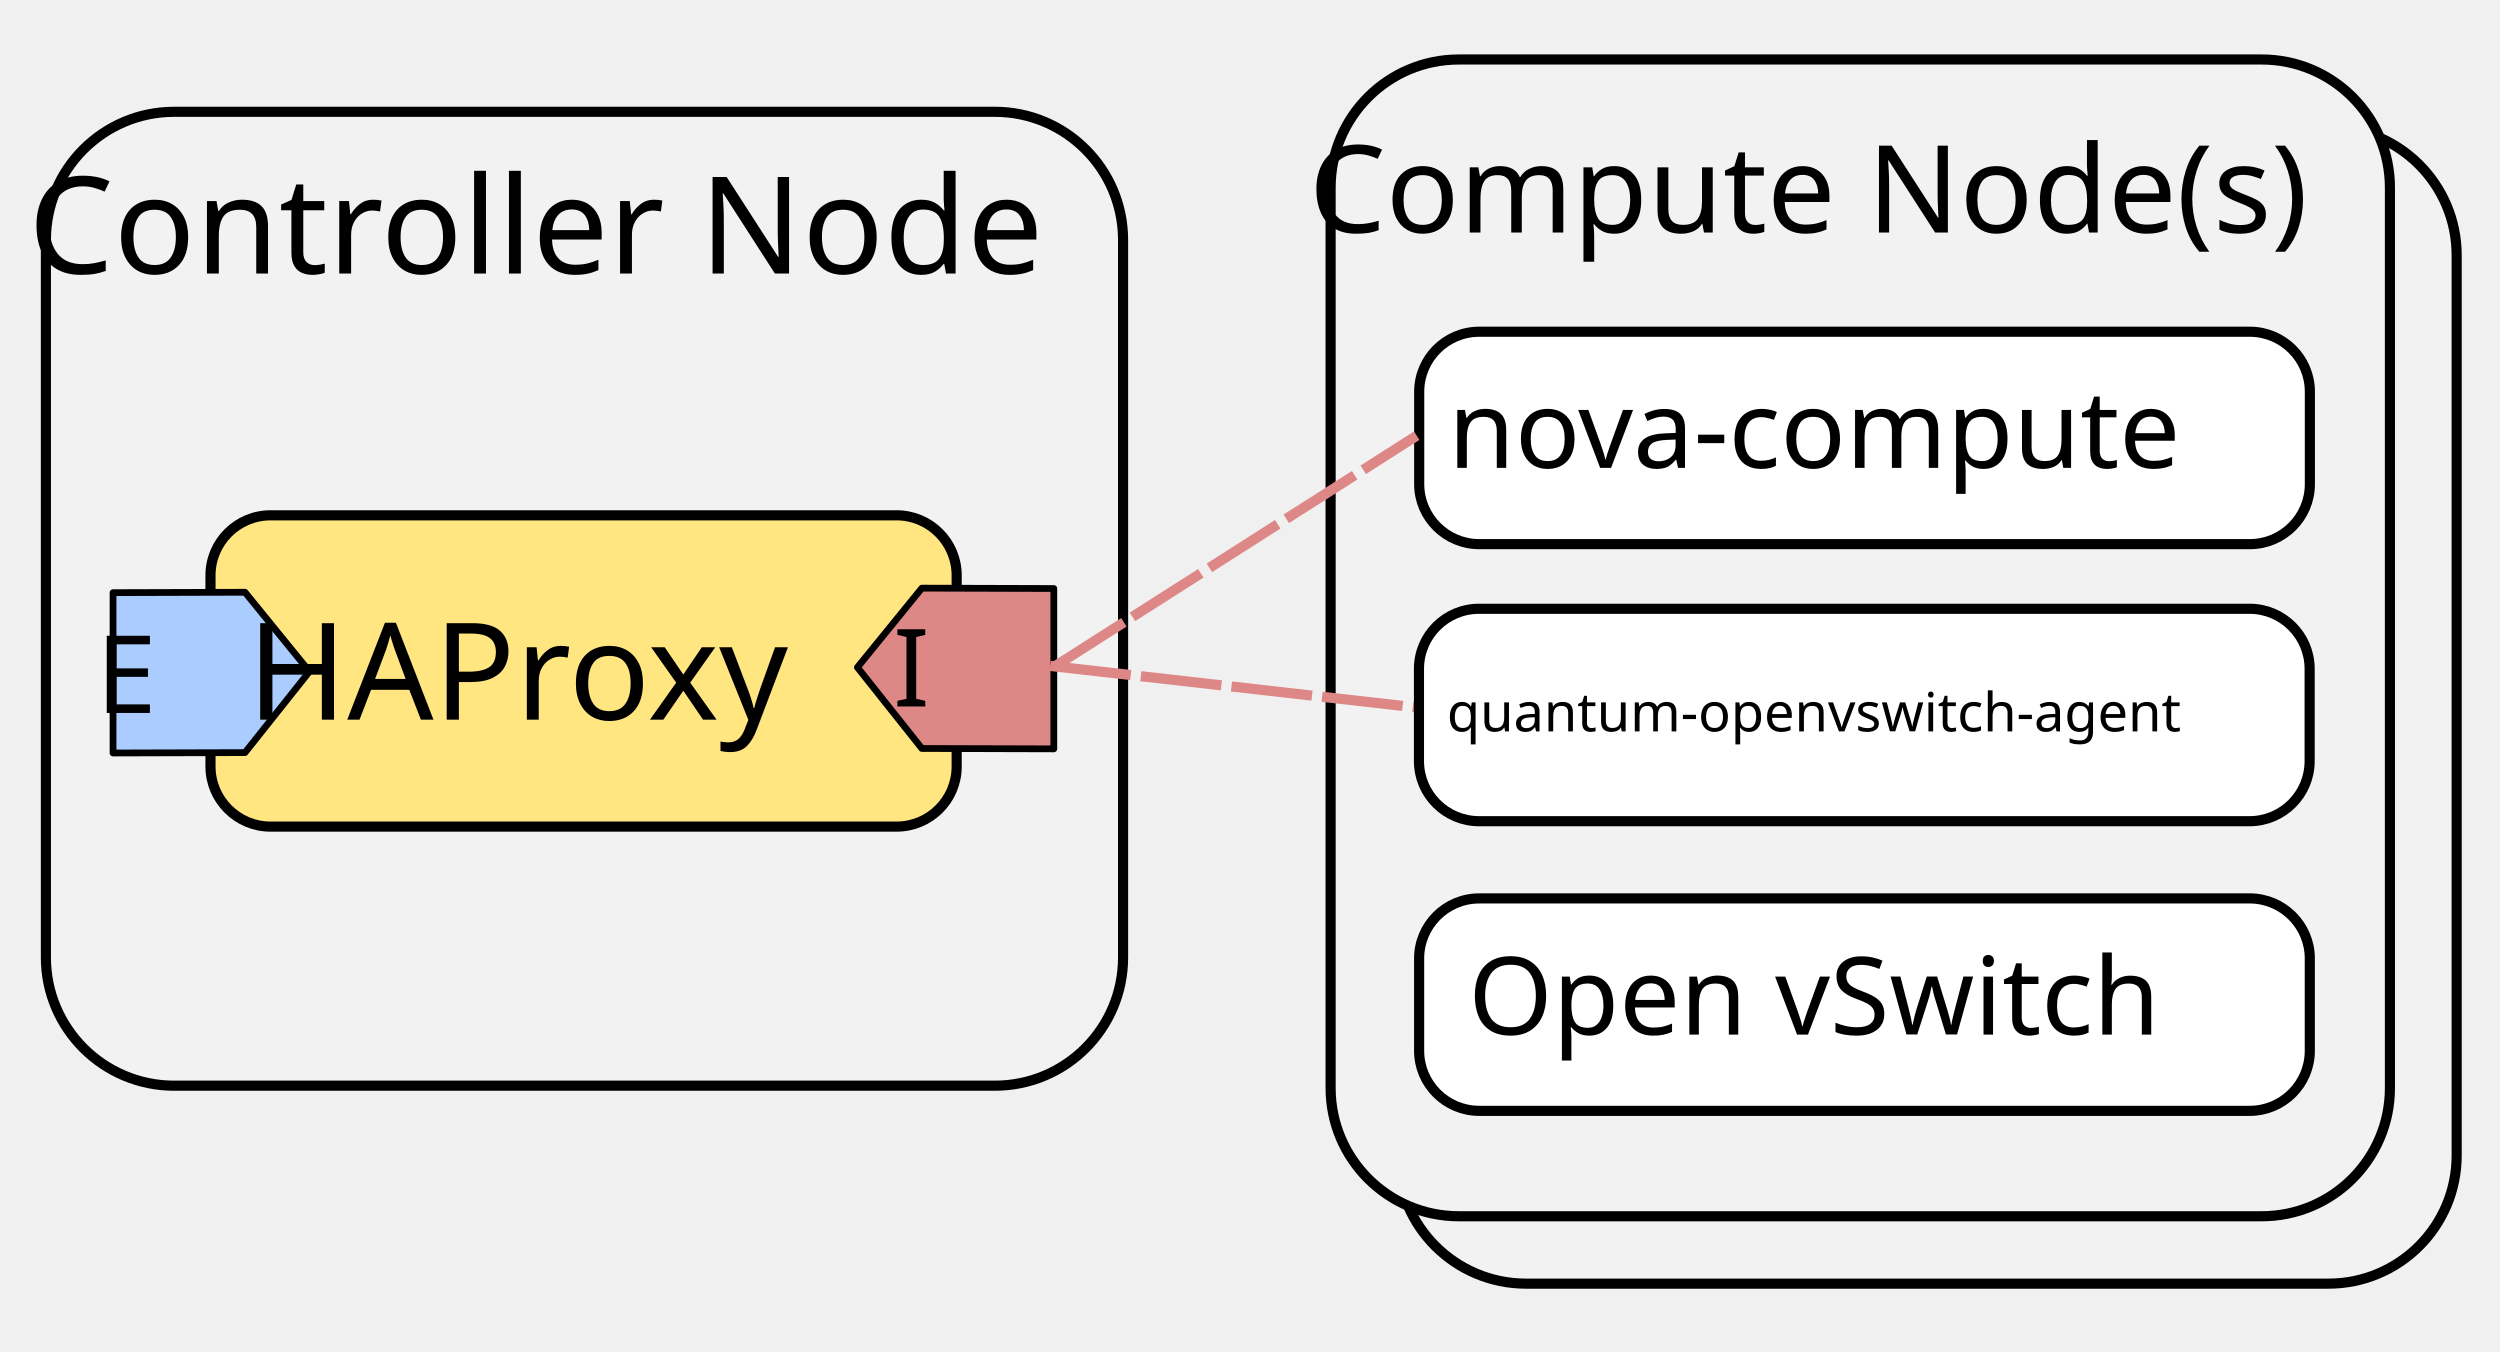
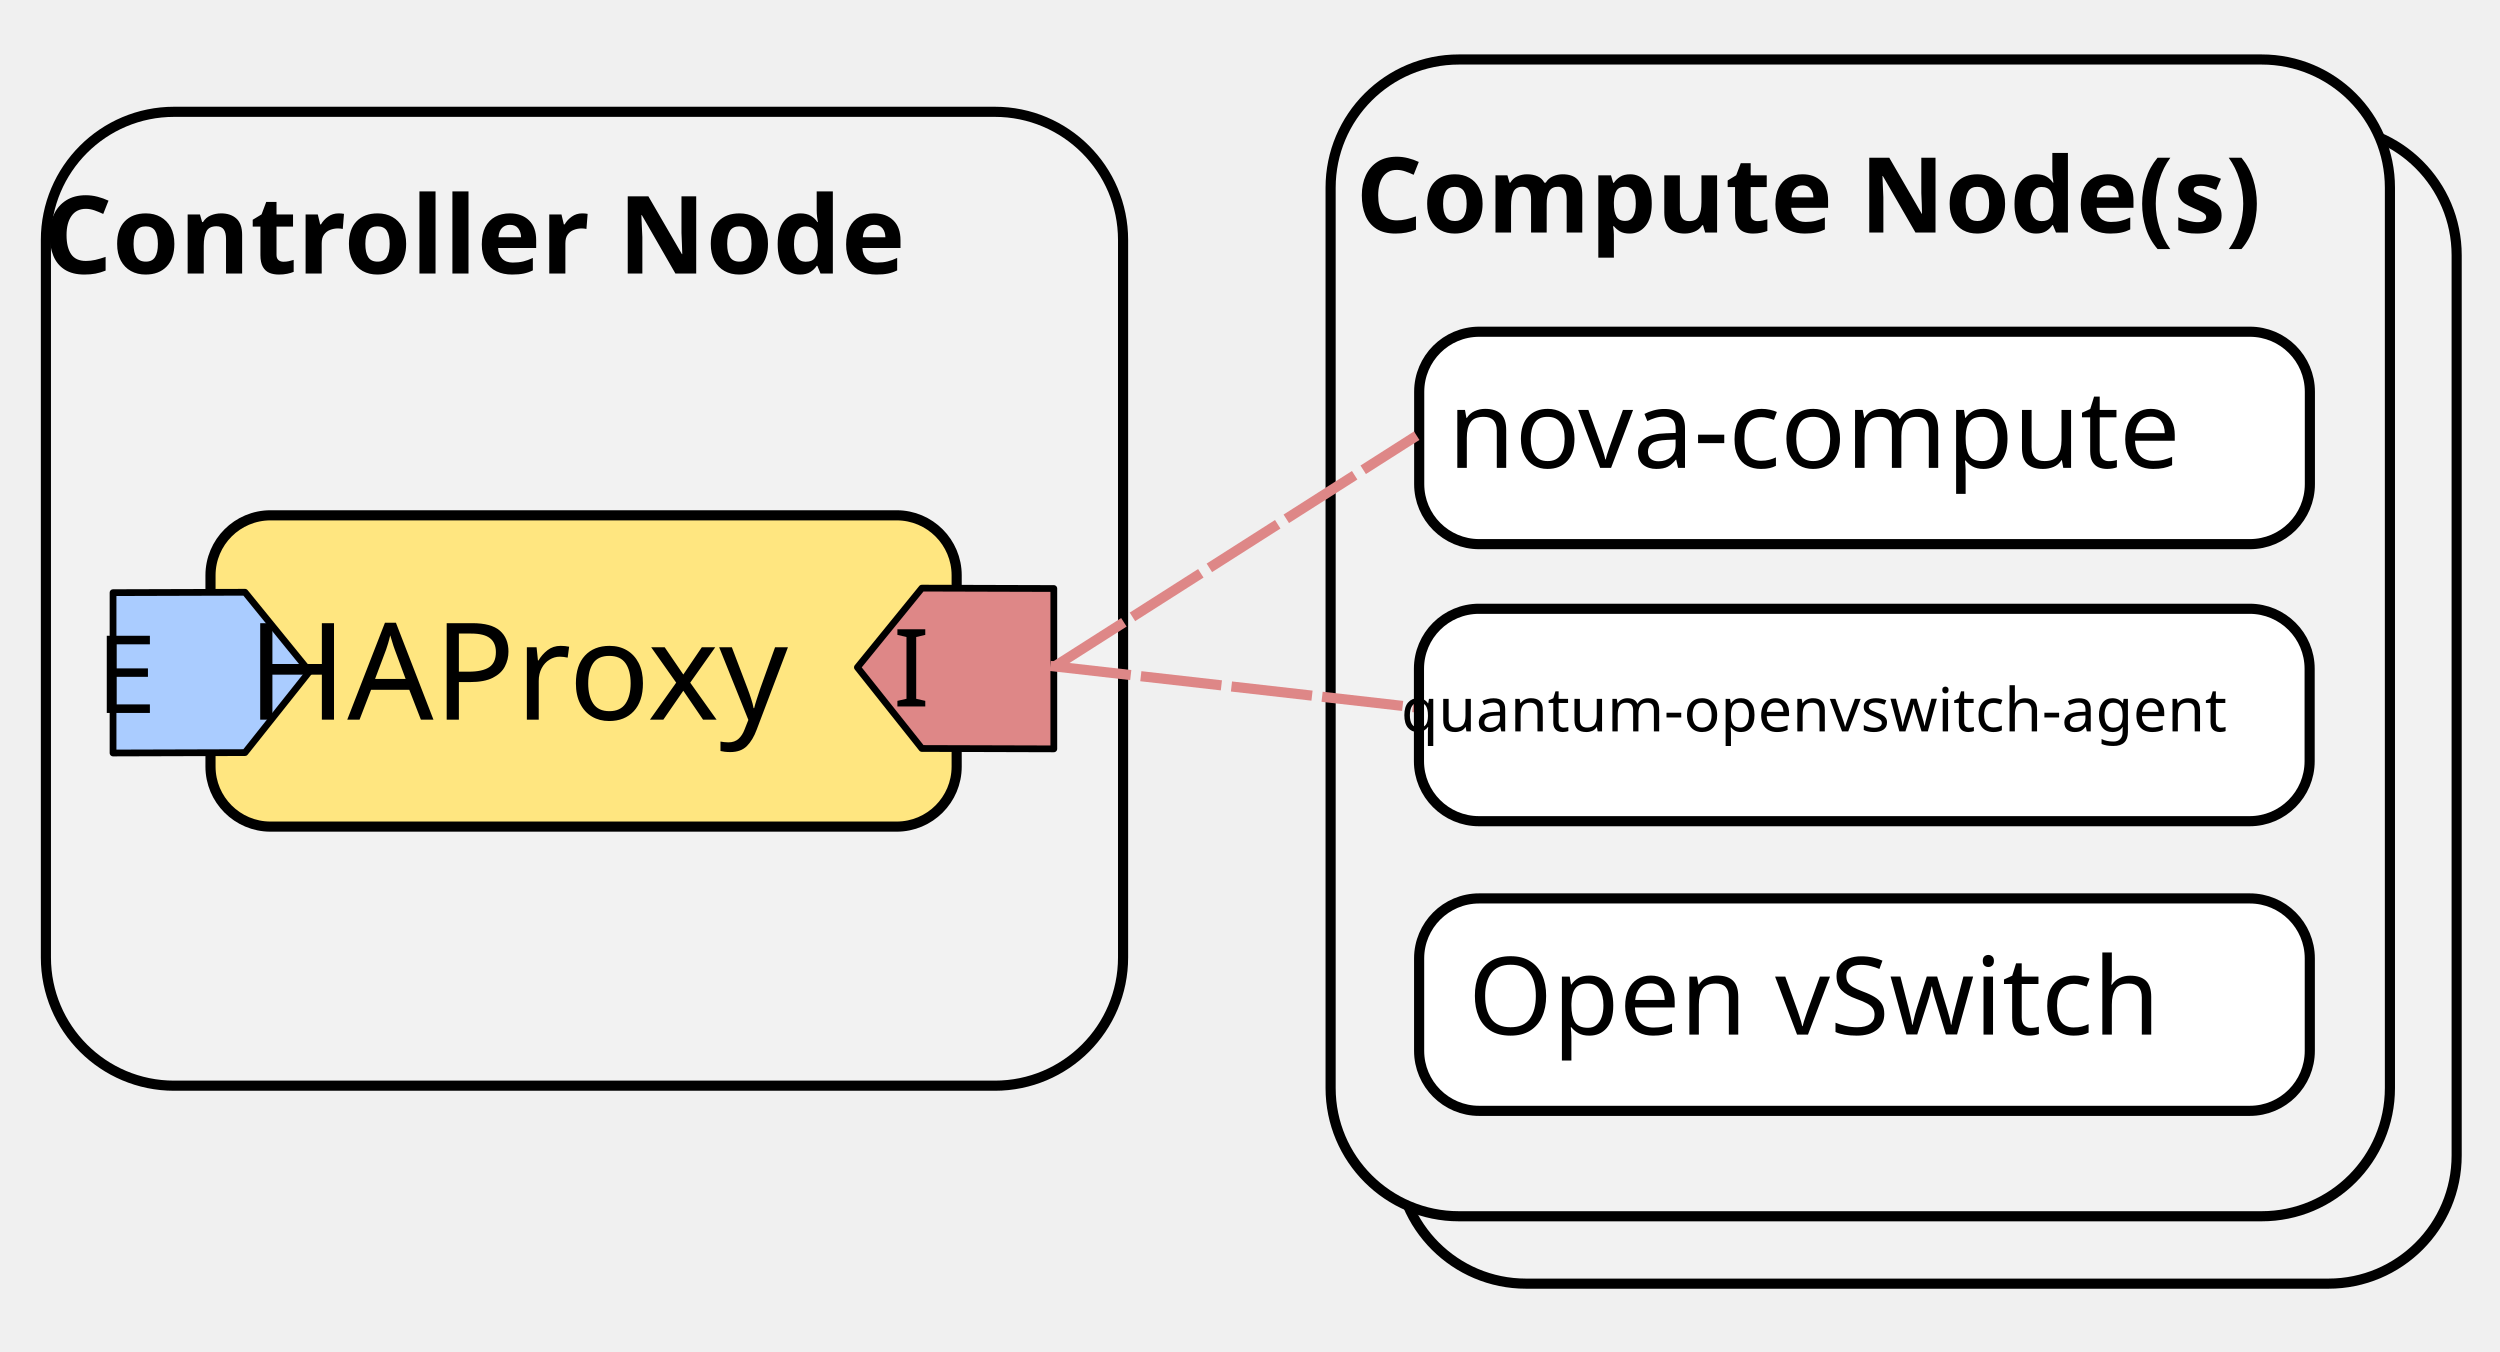
<svg xmlns="http://www.w3.org/2000/svg" version="1.1" viewBox="0 0 740 400" stroke-miterlimit="10" id="svg2" width="100%" height="100%" style="fill:none;stroke:none">
  <defs id="defs189">
    <clipPath id="p.0-9">
      <path d="M 0,0 776,0 776,778 0,778 0,0 z" clip-rule="nonzero" id="path5-4" />
    </clipPath>
  </defs>
  <clipPath id="p.0">
    <path d="M 0,0 872,0 872,800 0,800 0,0 z" clip-rule="nonzero" id="path5" />
  </clipPath>
  <g clip-path="url(#p.0)" id="g7" transform="translate(0,-400)">
    <path d="m 0,0 872.753,0 0,800.507 -872.753,0 z" id="path9" style="fill:#000000;fill-opacity:0;fill-rule:nonzero" />
    <path d="M 594.772,352.299 461.78,724.504" id="path129" style="fill:#000000;fill-opacity:0;fill-rule:nonzero" />
    <path d="M 594.772,400.299 461.78,724.504" id="path135" style="fill:#000000;fill-opacity:0;fill-rule:nonzero" />
    <g style="fill:none;stroke:none" clip-path="url(#p.0-9)" id="g7-8" transform="translate(2.17745,91.00422)">
      <path d="m 0,266 776.635,0 0,778.055 -776.635,0 z" id="path9-8" style="fill:#000000;fill-opacity:0;fill-rule:nonzero" />
      <path d="m 210.54,578.746 290.772,-0.447" id="path147" style="fill:#000000;fill-opacity:0;fill-rule:nonzero" />
      <rect style="fill:#f2f2f2;fill-opacity:1;stroke:#000000;stroke-width:3;stroke-linejoin:round;stroke-miterlimit:10;stroke-opacity:1;stroke-dasharray:none" id="rect3134" width="318.845" height="288.272" x="11.408" y="342.091" ry="37.959" />
      <g id="g3962" transform="translate(-20,266)">
        <rect ry="17.772" y="195.528" x="80.13" height="92.147" width="220.866" id="rect3904" style="fill:#ffe680;fill-opacity:1;stroke:#000000;stroke-width:3;stroke-linejoin:round;stroke-miterlimit:10;stroke-opacity:1;stroke-dasharray:none" />
        <a transform="translate(-201.004,73.62736)" id="a3908">
          <path id="rect3906" d="m 252.289,144.794 39.057,-0.117 19.082,23.455 -19.082,24.007 -39.057,0.117 z" style="fill:#aaccff;fill-opacity:1;stroke:#000000;stroke-width:2;stroke-linejoin:round;stroke-miterlimit:10;stroke-opacity:1;stroke-dasharray:none" />
        </a>
        <a style="fill:#de8787" transform="matrix(-1,0,0,1,582.0398,72.40355)" id="a3908-1">
          <path id="rect3906-7" d="m 252.289,144.794 39.057,-0.117 19.082,23.455 -19.082,24.007 -39.057,0.117 z" style="fill:#de8787;fill-opacity:1;stroke:#000000;stroke-width:2;stroke-linejoin:round;stroke-miterlimit:10;stroke-opacity:1;stroke-dasharray:none" />
        </a>
-         <text id="text3933" y="256.016" x="189.729" style="font-size:16px;font-style:normal;font-weight:normal;text-align:center;line-height:125%;letter-spacing:0px;word-spacing:0px;text-anchor:middle;fill:#000000;fill-opacity:1;stroke:none;font-family:Sans" xml:space="preserve">
-           <tspan style="font-size:40px;font-weight:normal;-inkscape-font-specification:Sans" y="256.016" x="189.729" id="tspan3935">HAProxy</tspan>
+         <text id="text3933" y="256.016" x="189.729" style="font-size:16px;font-style:normal;font-weight:normal;text-align:center;line-height:125%;letter-spacing:0px;word-spacing:0px;text-anchor:middle;fill:#000000;fill-opacity:1;stroke:none;font-family:PT Sans;-inkscape-font-specification:PT Sans;font-stretch:normal;font-variant:normal" xml:space="preserve">
+           <tspan style="font-size:40px;font-weight:normal;-inkscape-font-specification:PT Sans;font-family:PT Sans;font-style:normal;font-stretch:normal;font-variant:normal" y="256.016" x="189.729" id="tspan3935">HAProxy</tspan>
        </text>
-         <text id="text3937" y="254.03" x="73.932" style="font-size:16px;font-style:normal;font-weight:normal;text-align:center;line-height:125%;letter-spacing:0px;word-spacing:0px;text-anchor:middle;fill:#000000;fill-opacity:1;stroke:none;font-family:Sans" xml:space="preserve">
-           <tspan style="font-size:32px;font-weight:normal;-inkscape-font-specification:Sans" y="254.03" x="73.932" id="tspan3939">E</tspan>
+         <text id="text3937" y="254.03" x="73.932" style="font-size:16px;font-style:normal;font-weight:normal;text-align:center;line-height:125%;letter-spacing:0px;word-spacing:0px;text-anchor:middle;fill:#000000;fill-opacity:1;stroke:none;font-family:PT Sans;-inkscape-font-specification:PT Sans;font-stretch:normal;font-variant:normal" xml:space="preserve">
+           <tspan style="font-size:32px;font-weight:normal;-inkscape-font-specification:PT Sans;font-family:PT Sans;font-style:normal;font-stretch:normal;font-variant:normal" y="254.03" x="73.932" id="tspan3939">E</tspan>
        </text>
-         <text id="text3937-4" y="252.105" x="306.316" style="font-size:16px;font-style:normal;font-weight:normal;text-align:center;line-height:125%;letter-spacing:0px;word-spacing:0px;text-anchor:middle;fill:#000000;fill-opacity:1;stroke:none;font-family:Sans" xml:space="preserve">
-           <tspan style="font-size:32px;font-style:normal;font-variant:normal;font-weight:normal;font-stretch:normal;font-family:Sans;-inkscape-font-specification:Sans" y="252.105" x="306.316" id="tspan3939-0">I</tspan>
+         <text id="text3937-4" y="252.105" x="306.316" style="font-size:16px;font-style:normal;font-weight:normal;text-align:center;line-height:125%;letter-spacing:0px;word-spacing:0px;text-anchor:middle;fill:#000000;fill-opacity:1;stroke:none;font-family:PT Sans;-inkscape-font-specification:PT Sans;font-stretch:normal;font-variant:normal" xml:space="preserve">
+           <tspan style="font-size:32px;font-style:normal;font-variant:normal;font-weight:normal;font-stretch:normal;font-family:PT Sans;-inkscape-font-specification:PT Sans" y="252.105" x="306.316" id="tspan3939-0">I</tspan>
        </text>
      </g>
-       <text xml:space="preserve" style="font-size:16px;font-style:normal;font-weight:normal;text-align:center;line-height:125%;letter-spacing:0px;word-spacing:0px;text-anchor:middle;fill:#000000;fill-opacity:1;stroke:none;font-family:Sans" x="170.972" y="389.953" id="text3975">
-         <tspan id="tspan3977" x="170.972" y="389.953" style="font-size:40px">Controller Node</tspan>
+       <text xml:space="preserve" style="font-size:36px;font-style:normal;font-weight:bold;text-align:center;line-height:125%;letter-spacing:0px;word-spacing:0px;text-anchor:middle;fill:#000000;fill-opacity:1;stroke:none;font-family:PT Sans;-inkscape-font-specification:PT Sans Bold;font-stretch:normal;font-variant:normal" x="170.972" y="389.953" id="text3975">
+         <tspan id="tspan3977" x="170.972" y="389.953" style="font-size:32px;-inkscape-font-specification:PT Sans Bold;font-family:PT Sans;font-weight:bold;font-style:normal;font-stretch:normal;font-variant:normal">Controller Node</tspan>
      </text>
      <rect style="fill:#f2f2f2;fill-opacity:1;stroke:#000000;stroke-width:3;stroke-linejoin:round;stroke-miterlimit:10;stroke-opacity:1;stroke-dasharray:none" id="rect3134-9-2-4" width="313.429" height="342.345" x="411.565" y="346.611" ry="37.959" />
      <rect style="fill:#f2f2f2;fill-opacity:1;stroke:#000000;stroke-width:3;stroke-linejoin:round;stroke-miterlimit:10;stroke-opacity:1;stroke-dasharray:none" id="rect3134-9-5" width="313.556" height="342.401" x="391.684" y="326.606" ry="37.959" />
-       <text xml:space="preserve" style="font-size:16px;font-style:normal;font-weight:normal;text-align:center;line-height:125%;letter-spacing:0px;word-spacing:0px;text-anchor:middle;fill:#000000;fill-opacity:1;stroke:none;font-family:Sans" x="547.667" y="377.821" id="text3975-4-5">
-         <tspan id="tspan3977-8-1" x="547.667" y="377.821" style="font-size:36px">Compute Node(s)</tspan>
+       <text xml:space="preserve" style="font-size:16px;font-style:normal;font-weight:bold;text-align:center;line-height:125%;letter-spacing:0px;word-spacing:0px;text-anchor:middle;fill:#000000;fill-opacity:1;stroke:none;font-family:PT Sans;-inkscape-font-specification:PT Sans Bold;font-stretch:normal;font-variant:normal" x="547.667" y="377.821" id="text3975-4-5">
+         <tspan id="tspan3977-8-1" x="547.667" y="377.821" style="font-size:31px;-inkscape-font-specification:PT Sans Bold;font-family:PT Sans;font-weight:bold;font-style:normal;font-stretch:normal;font-variant:normal">Compute Node(s)</tspan>
      </text>
      <rect ry="17.772" y="407.186" x="417.906" height="62.878" width="263.639" id="rect3904-8-7" style="fill:#ffffff;fill-opacity:1;stroke:#000000;stroke-width:3;stroke-linejoin:round;stroke-miterlimit:10;stroke-opacity:1;stroke-dasharray:none" />
-       <text xml:space="preserve" style="font-size:16px;font-style:normal;font-weight:normal;text-align:center;line-height:125%;letter-spacing:0px;word-spacing:0px;text-anchor:middle;fill:#000000;fill-opacity:1;stroke:none;font-family:Sans" x="549.383" y="447.491" id="text4021-1">
-         <tspan id="tspan4023-1" x="549.383" y="447.491" style="font-size:32px">nova-compute</tspan>
+       <text xml:space="preserve" style="font-size:16px;font-style:normal;font-weight:normal;text-align:center;line-height:125%;letter-spacing:0px;word-spacing:0px;text-anchor:middle;fill:#000000;fill-opacity:1;stroke:none;font-family:PT Sans;-inkscape-font-specification:PT Sans;font-stretch:normal;font-variant:normal" x="549.383" y="447.491" id="text4021-1">
+         <tspan id="tspan4023-1" x="549.383" y="447.491" style="font-size:32px;-inkscape-font-specification:PT Sans;font-family:PT Sans;font-weight:normal;font-style:normal;font-stretch:normal;font-variant:normal">nova-compute</tspan>
      </text>
      <path style="fill:none;stroke:#de8787;stroke-width:3;stroke-linecap:butt;stroke-linejoin:miter;stroke-miterlimit:10;stroke-opacity:1;stroke-dasharray:24, 3;stroke-dashoffset:0" d="m 308.679,506.109 109.034,12.37" id="path4081" />
      <rect ry="17.772" y="489.191" x="417.836" height="62.878" width="263.639" id="rect3904-8-7-2" style="fill:#ffffff;fill-opacity:1;stroke:#000000;stroke-width:3;stroke-linejoin:round;stroke-miterlimit:10;stroke-opacity:1;stroke-dasharray:none" />
-       <text xml:space="preserve" style="font-size:16px;font-style:normal;font-weight:normal;text-align:center;line-height:125%;letter-spacing:0px;word-spacing:0px;text-anchor:middle;fill:#000000;fill-opacity:1;stroke:none;font-family:Sans" x="549.313" y="525.496" id="text4021-1-4">
-         <tspan id="tspan4023-1-5" x="549.313" y="525.496" style="font-size:16px">quantum-openvswitch-agent</tspan>
+       <text xml:space="preserve" style="font-size:16px;font-style:normal;font-weight:normal;text-align:center;line-height:125%;letter-spacing:0px;word-spacing:0px;text-anchor:middle;fill:#000000;fill-opacity:1;stroke:none;font-family:PT Sans;-inkscape-font-specification:PT Sans;font-stretch:normal;font-variant:normal" x="549.313" y="525.496" id="text4021-1-4">
+         <tspan id="tspan4023-1-5" x="549.313" y="525.496" style="font-size:18px;-inkscape-font-specification:PT Sans;font-family:PT Sans;font-weight:normal;font-style:normal;font-stretch:normal;font-variant:normal">quantum-openvswitch-agent</tspan>
      </text>
      <rect ry="17.772" y="574.929" x="417.884" height="62.878" width="263.639" id="rect3904-8-7-2-5" style="fill:#ffffff;fill-opacity:1;stroke:#000000;stroke-width:3;stroke-linejoin:round;stroke-miterlimit:10;stroke-opacity:1;stroke-dasharray:none" />
-       <text xml:space="preserve" style="font-size:16px;font-style:normal;font-weight:normal;text-align:center;line-height:125%;letter-spacing:0px;word-spacing:0px;text-anchor:middle;fill:#000000;fill-opacity:1;stroke:none;font-family:Sans" x="549.362" y="615.234" id="text4021-1-4-1">
-         <tspan id="tspan4023-1-5-7" x="549.362" y="615.234" style="font-size:32px">Open vSwitch</tspan>
+       <text xml:space="preserve" style="font-size:16px;font-style:normal;font-weight:normal;text-align:center;line-height:125%;letter-spacing:0px;word-spacing:0px;text-anchor:middle;fill:#000000;fill-opacity:1;stroke:none;font-family:PT Sans;-inkscape-font-specification:PT Sans;font-stretch:normal;font-variant:normal" x="549.362" y="615.234" id="text4021-1-4-1">
+         <tspan id="tspan4023-1-5-7" x="549.362" y="615.234" style="font-size:32px;-inkscape-font-specification:PT Sans;font-family:PT Sans;font-weight:normal;font-style:normal;font-stretch:normal;font-variant:normal">Open vSwitch</tspan>
      </text>
      <path style="fill:none;stroke:#de8787;stroke-width:3;stroke-linecap:butt;stroke-linejoin:miter;stroke-miterlimit:10;stroke-opacity:1;stroke-dasharray:24, 3;stroke-dashoffset:0" d="M 310.255,506.099 417.17,437.96" id="path4081-1" />
    </g>
  </g>
</svg>
